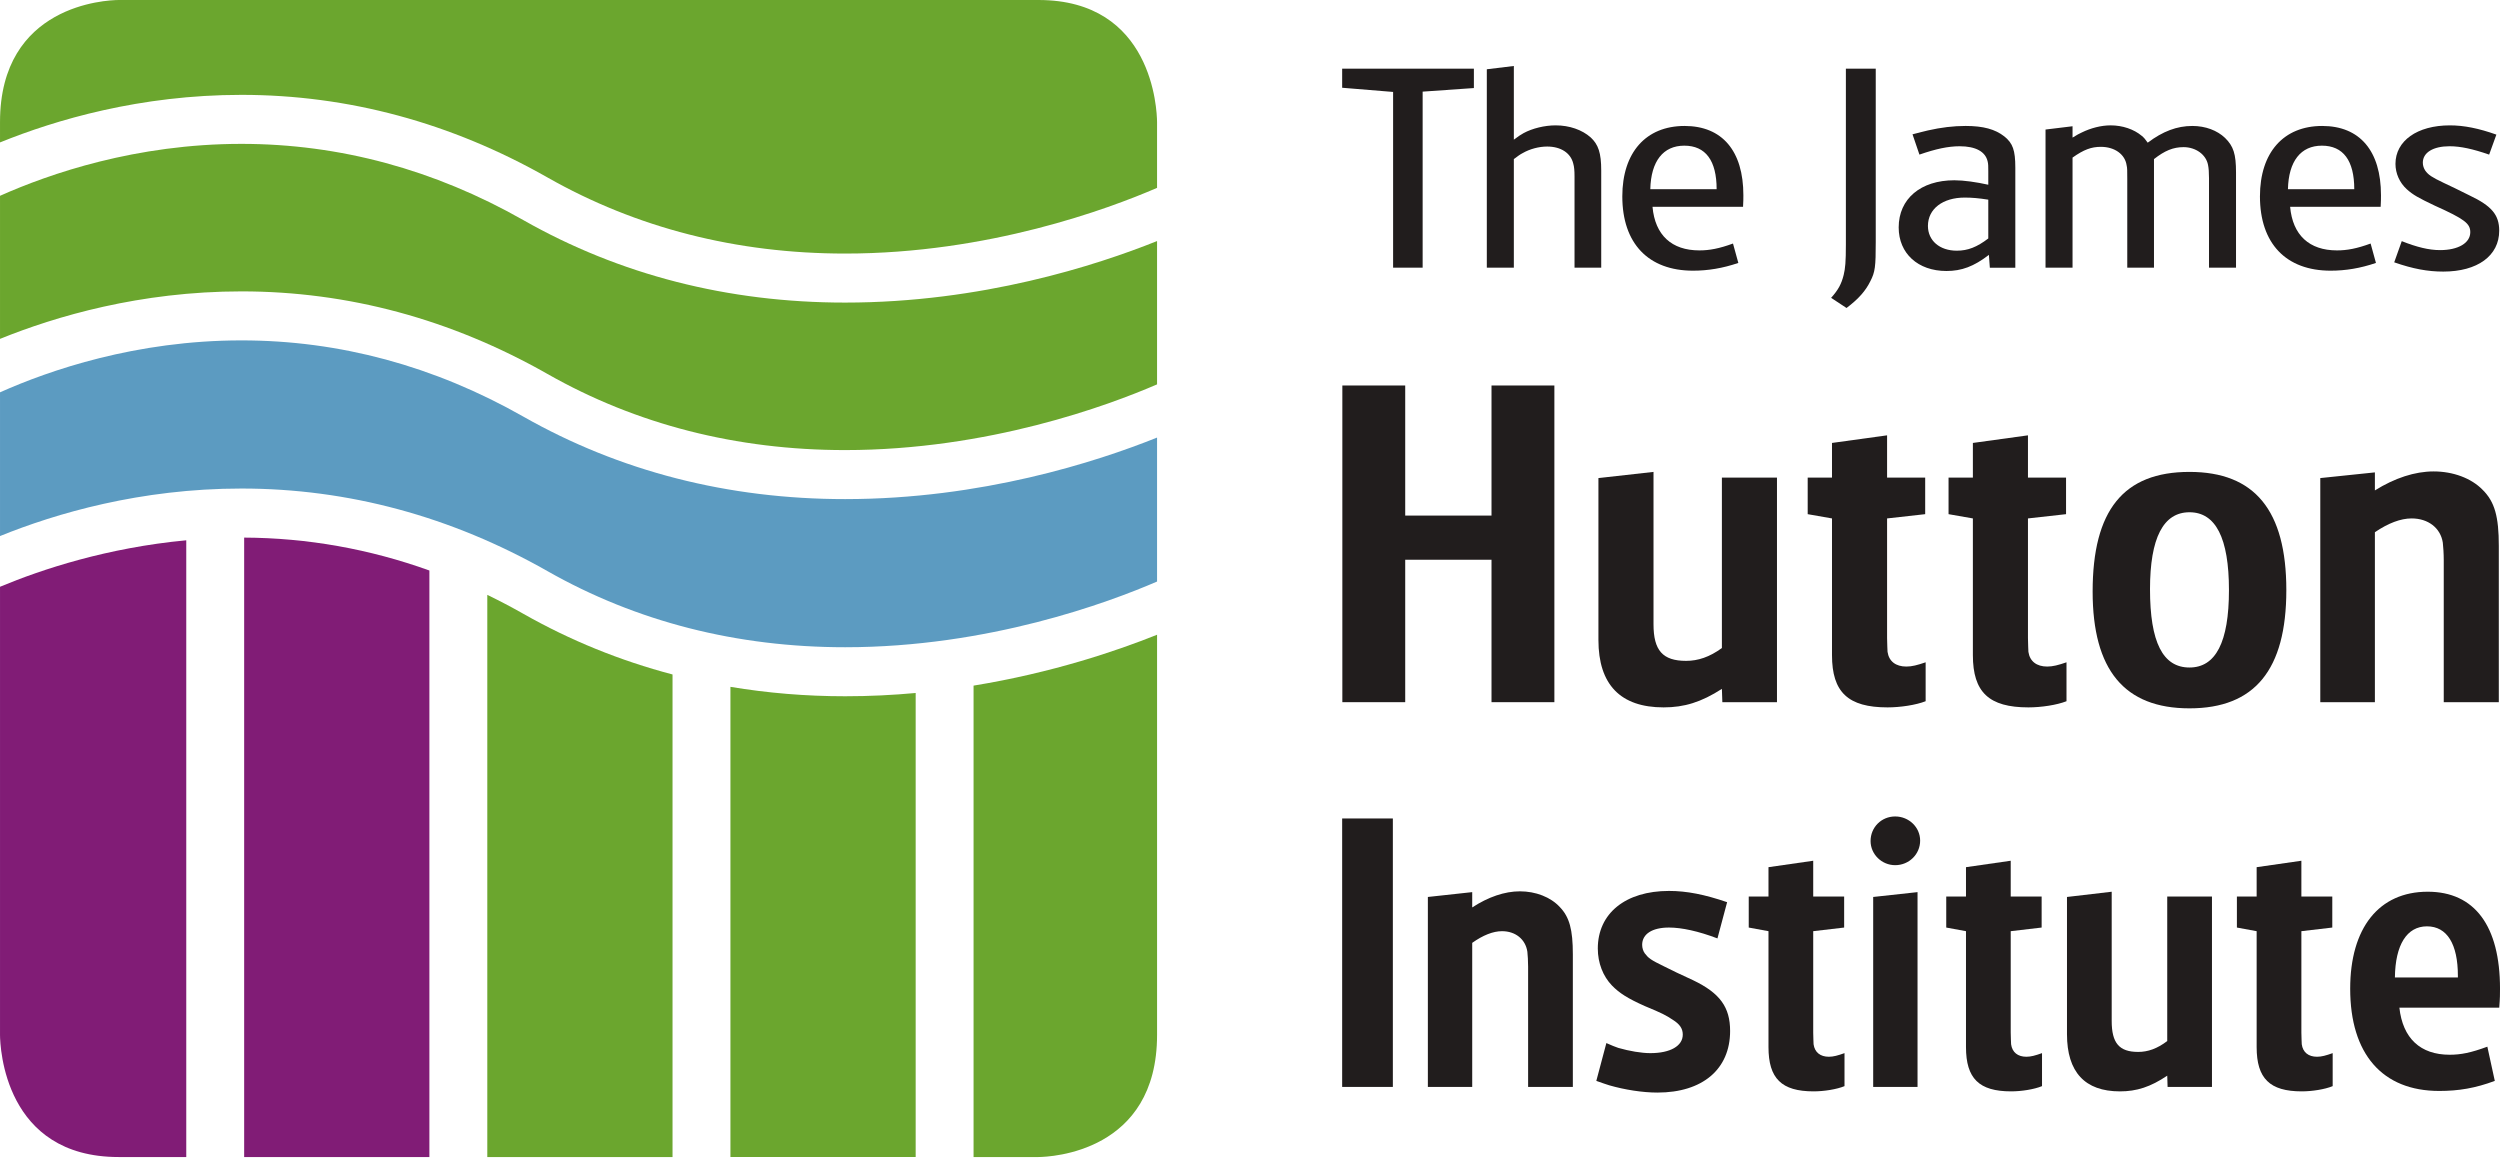
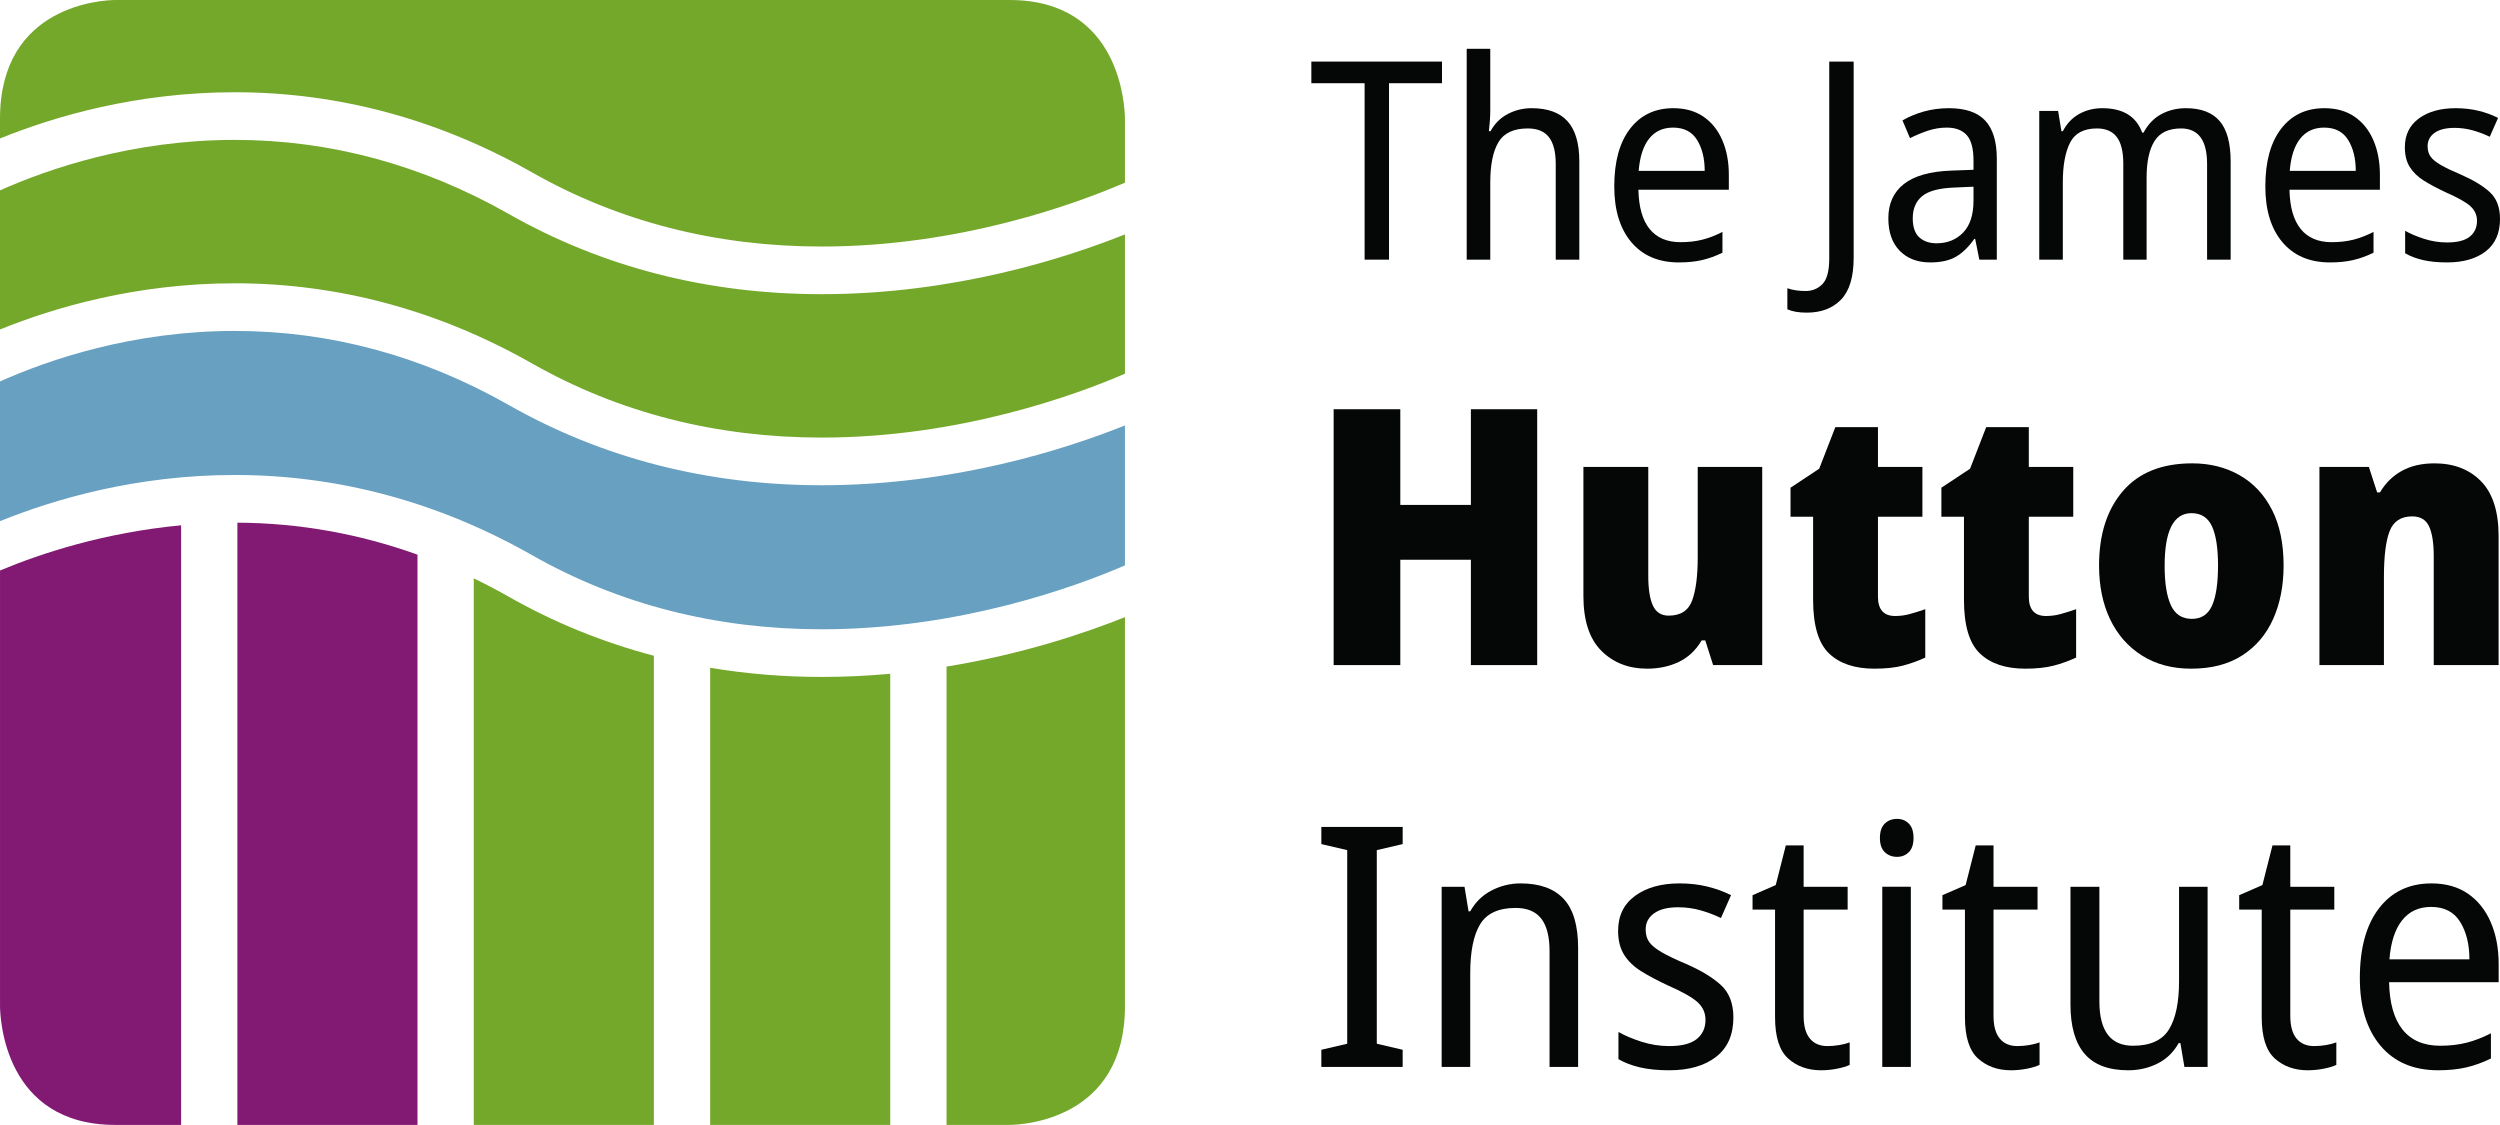
- <svg xmlns="http://www.w3.org/2000/svg" viewBox="0 0 92.91 43" id="svg4316" version="1.1" width="99.104" height="45.867">
-   <defs id="defs4318" />
-   <g id="layer1" transform="translate(1273.296,385.0744)">
-     <g id="g3192" transform="matrix(0.7398319,0,0,-0.7398319,-1297.413,-88.85048)">
-       <g transform="translate(60.09551,391.4815)" id="g3093">
-         <path id="path3095" style="fill:#6ba62e;fill-opacity:1;fill-rule:nonzero;stroke:none" d="m 0,0 c 4.468,-2.538 9.501,-3.825 14.958,-3.825 h 10e-4 c 7.183,0 13.214,2.24 15.666,3.3 v 3.304 c -0.006,0.622 -0.22,6.133 -5.957,6.133 H -21.54 C -22.143,8.907 -27.497,8.683 -27.497,2.779 V 1.758 c 2.799,1.135 7.037,2.389 12.129,2.389 C -10.015,4.147 -4.844,2.751 0,0" />
-       </g>
-       <g transform="translate(81.50281,365.9532)" id="g3097">
-         <path id="path3099" style="fill:#6ba62e;fill-opacity:1;fill-rule:nonzero;stroke:none" d="m 0,0 v -23.681 h 3.255 c 0.62,0.007 5.963,0.236 5.963,6.133 V 2.556 C 7.189,1.742 3.955,0.645 0,0" />
-       </g>
-       <g transform="translate(75.0558,365.4186)" id="g3101">
-         <path id="path3103" style="fill:#6ba62e;fill-opacity:1;fill-rule:nonzero;stroke:none" d="M 0,0 H -0.001 C -1.975,0 -3.898,0.16 -5.766,0.473 V -23.146 H 3.539 V 0.164 C 2.399,0.059 1.217,0 0,0" />
-       </g>
-       <g transform="translate(58.8793,369.5654)" id="g3105">
-         <path id="path3107" style="fill:#6ba62e;fill-opacity:1;fill-rule:nonzero;stroke:none" d="m 0,0 c -0.596,0.338 -1.197,0.653 -1.803,0.947 v -28.24 H 7.502 V -3.052 C 4.871,-2.36 2.364,-1.343 0,0" />
-       </g>
-       <g transform="translate(44.8625,373.3884)" id="g3109">
-         <path id="path3111" style="fill:#811c76;fill-opacity:1;fill-rule:nonzero;stroke:none" d="M 0,0 V -31.116 H 9.305 V -1.653 C 6.295,-0.571 3.182,-0.015 0,0" />
-       </g>
-       <g transform="translate(32.5984,370.9183)" id="g3113">
-         <path id="path3115" style="fill:#811c76;fill-opacity:1;fill-rule:nonzero;stroke:none" d="m 0,0 v -22.513 c 0.006,-0.622 0.22,-6.133 5.958,-6.133 H 9.356 V 2.335 C 5.391,1.961 2.129,0.888 0,0" />
-       </g>
-       <g transform="translate(60.09551,381.6107)" id="g3117">
-         <path id="path3119" style="fill:#6ba62e;fill-opacity:1;fill-rule:nonzero;stroke:none" d="m 0,0 c 4.468,-2.539 9.501,-3.826 14.958,-3.826 h 10e-4 c 7.186,10e-4 13.215,2.241 15.666,3.301 V 6.674 C 27.575,5.45 21.802,3.583 14.959,3.583 h -10e-4 c -5.889,0 -11.33,1.395 -16.174,4.147 -4.469,2.538 -9.23,3.826 -14.152,3.826 -5.3,0 -9.634,-1.496 -12.129,-2.609 V 1.76 c 2.799,1.134 7.04,2.386 12.129,2.386 C -10.015,4.146 -4.844,2.751 0,0" />
-       </g>
-       <g transform="translate(60.09551,371.7061)" id="g3121">
-         <path id="path3123" style="fill:#5c9bc1;fill-opacity:1;fill-rule:nonzero;stroke:none" d="m 0,0 c 4.468,-2.538 9.501,-3.825 14.959,-3.825 7.182,0 13.212,2.239 15.666,3.3 V 6.707 C 27.575,5.484 21.802,3.617 14.959,3.616 h -10e-4 c -5.889,0 -11.33,1.396 -16.174,4.148 -4.469,2.538 -9.23,3.825 -14.152,3.825 -5.3,0 -9.634,-1.496 -12.129,-2.609 V 1.76 c 2.799,1.134 7.041,2.387 12.129,2.387 C -10.015,4.147 -4.844,2.751 0,0" />
-       </g>
-     </g>
-     <g id="g3125" transform="matrix(0.7398319,0,0,-0.7398319,-1223.416,-382.5227)">
-       <path d="M 0,0 H 6.617 V -0.974 L 4.043,-1.154 V -9.998 H 2.559 v 8.829 L 0,-0.959 Z" style="fill:#211d1d;fill-opacity:1;fill-rule:nonzero;stroke:none" id="path3127" />
-     </g>
-     <g id="g3129" transform="matrix(0.7398319,0,0,-0.7398319,-1218.04,-382.5004)">
-       <path d="m 0,0 1.358,0.165 v -3.702 c 0.237,0.179 0.331,0.239 0.489,0.329 0.442,0.24 1.058,0.39 1.611,0.39 0.694,0 1.327,-0.225 1.753,-0.6 0.394,-0.359 0.536,-0.794 0.536,-1.663 V -9.968 H 4.406 v 4.587 c 0,0.285 -0.016,0.479 -0.064,0.644 -0.126,0.525 -0.616,0.855 -1.31,0.855 -0.411,0 -0.869,-0.12 -1.232,-0.33 -0.143,-0.075 -0.221,-0.135 -0.442,-0.3 V -9.968 H 0 Z" style="fill:#211d1d;fill-opacity:1;fill-rule:nonzero;stroke:none" id="path3131" />
-     </g>
-     <g id="g3133" transform="matrix(0.7398319,0,0,-0.7398319,-1209.499,-378.0423)">
-       <path d="M 0,0 C 0,1.439 -0.552,2.188 -1.626,2.188 -2.684,2.188 -3.3,1.409 -3.332,0 Z m -3.221,-0.884 c 0.127,-1.424 0.963,-2.189 2.353,-2.189 0.505,0 0.995,0.09 1.69,0.345 L 1.09,-3.703 c -0.789,-0.269 -1.532,-0.389 -2.274,-0.389 -2.242,0 -3.554,1.364 -3.554,3.732 0,2.204 1.185,3.538 3.128,3.538 1.894,0 2.953,-1.259 2.953,-3.478 0,-0.135 0,-0.33 -0.016,-0.584 z" style="fill:#211d1d;fill-opacity:1;fill-rule:nonzero;stroke:none" id="path3135" />
-     </g>
-     <g id="g3137" transform="matrix(0.7398319,0,0,-0.7398319,-1204.777,-374.8595)">
-       <path d="m 0,0 c 0.078,0.33 0.11,0.63 0.11,1.529 v 8.829 h 1.5 V 1.664 C 1.61,0.405 1.579,0.15 1.341,-0.315 1.105,-0.795 0.758,-1.199 0.142,-1.664 l -0.774,0.51 C -0.268,-0.75 -0.111,-0.45 0,0" style="fill:#211d1d;fill-opacity:1;fill-rule:nonzero;stroke:none" id="path3139" />
-     </g>
-     <g id="g3141" transform="matrix(0.7398319,0,0,-0.7398319,-1200.28,-377.7318)">
-       <path d="m 0,0 c -1.105,0 -1.847,-0.57 -1.847,-1.424 0,-0.735 0.584,-1.244 1.452,-1.244 0.553,0 1.011,0.18 1.58,0.614 v 1.949 C 0.711,-0.03 0.363,0 0,0 m 1.185,1.334 c 0,0.225 0,0.36 -0.032,0.48 -0.111,0.494 -0.6,0.764 -1.405,0.764 -0.585,0 -1.201,-0.135 -2.022,-0.419 l -0.347,1.019 c 0.394,0.105 0.536,0.135 0.774,0.195 0.663,0.15 1.279,0.225 1.894,0.225 0.885,0 1.485,-0.165 1.943,-0.525 0.427,-0.345 0.553,-0.69 0.553,-1.574 v -5.022 h -1.28 l -0.047,0.645 c -0.758,-0.585 -1.374,-0.81 -2.132,-0.81 -1.437,0 -2.4,0.885 -2.4,2.189 0,1.439 1.106,2.368 2.795,2.368 0.474,0 1.105,-0.09 1.706,-0.224 z" style="fill:#211d1d;fill-opacity:1;fill-rule:nonzero;stroke:none" id="path3143" />
-     </g>
-     <g id="g3145" transform="matrix(0.7398319,0,0,-0.7398319,-1197.276,-380.2603)">
-       <path d="m 0,0 1.357,0.165 v -0.57 c 0.238,0.15 0.332,0.195 0.459,0.255 0.458,0.225 0.978,0.36 1.453,0.36 0.6,0 1.169,-0.195 1.563,-0.525 0.111,-0.09 0.174,-0.165 0.301,-0.345 0.757,0.57 1.468,0.84 2.241,0.84 0.664,0 1.248,-0.225 1.643,-0.6 0.426,-0.419 0.552,-0.809 0.552,-1.739 V -6.94 H 8.212 v 4.497 c 0,0.284 -0.016,0.509 -0.048,0.659 -0.095,0.525 -0.616,0.9 -1.232,0.9 -0.521,0 -0.947,-0.18 -1.484,-0.6 V -6.94 H 4.106 v 4.467 c 0,0.389 0,0.554 -0.032,0.674 -0.079,0.555 -0.6,0.93 -1.295,0.93 -0.473,0 -0.852,-0.135 -1.422,-0.54 V -6.94 H 0 Z" style="fill:#211d1d;fill-opacity:1;fill-rule:nonzero;stroke:none" id="path3147" />
-     </g>
-     <g id="g3149" transform="matrix(0.7398319,0,0,-0.7398319,-1185.802,-378.0423)">
-       <path d="M 0,0 C 0,1.439 -0.553,2.188 -1.627,2.188 -2.685,2.188 -3.3,1.409 -3.332,0 Z m -3.222,-0.884 c 0.127,-1.424 0.963,-2.189 2.353,-2.189 0.506,0 0.995,0.09 1.69,0.345 L 1.089,-3.703 C 0.3,-3.972 -0.442,-4.092 -1.185,-4.092 c -2.242,0 -3.553,1.364 -3.553,3.732 0,2.204 1.185,3.538 3.127,3.538 1.895,0 2.953,-1.259 2.953,-3.478 0,-0.135 0,-0.33 -0.016,-0.584 z" style="fill:#211d1d;fill-opacity:1;fill-rule:nonzero;stroke:none" id="path3151" />
-     </g>
-     <g id="g3153" transform="matrix(0.7398319,0,0,-0.7398319,-1184.037,-376.1126)">
-       <path d="m 0,0 c 0.757,-0.3 1.358,-0.45 1.926,-0.45 0.916,0 1.516,0.36 1.516,0.9 0,0.434 -0.284,0.659 -1.785,1.334 -0.82,0.39 -1.089,0.539 -1.405,0.824 -0.362,0.33 -0.568,0.795 -0.568,1.274 0,1.155 1.089,1.934 2.732,1.934 0.71,0 1.453,-0.15 2.337,-0.465 L 4.39,4.347 C 3.569,4.632 2.953,4.767 2.4,4.767 1.579,4.767 1.058,4.452 1.058,3.942 1.058,3.793 1.105,3.658 1.184,3.538 1.342,3.328 1.484,3.223 2.116,2.923 L 2.684,2.653 3.41,2.294 C 4.516,1.769 4.895,1.319 4.895,0.525 c 0,-1.259 -1.089,-2.054 -2.811,-2.054 -0.773,0 -1.516,0.135 -2.463,0.465 z" style="fill:#211d1d;fill-opacity:1;fill-rule:nonzero;stroke:none" id="path3155" />
-     </g>
-     <g id="g3157" transform="matrix(0.7398319,0,0,-0.7398319,-1223.409,-370.7482)">
-       <path d="M 0,0 H 3.158 V -6.535 H 7.493 V 0 h 3.158 V -15.908 H 7.493 v 7.155 H 3.158 v -7.155 H 0 Z" style="fill:#211d1d;fill-opacity:1;fill-rule:nonzero;stroke:none" id="path3159" />
-     </g>
-     <g id="g3161" transform="matrix(0.7398319,0,0,-0.7398319,-1211.845,-367.5367)">
-       <path d="m 0,0 v -7.656 c 0,-1.312 0.461,-1.836 1.636,-1.836 0.6,0 1.177,0.191 1.799,0.644 v 8.562 H 6.202 V -11.567 H 3.458 l -0.023,0.668 c -1.037,-0.668 -1.891,-0.93 -2.928,-0.93 -2.167,0 -3.274,1.144 -3.274,3.386 v 8.133 z" style="fill:#211d1d;fill-opacity:1;fill-rule:nonzero;stroke:none" id="path3163" />
-     </g>
-     <g id="g3165" transform="matrix(0.7398319,0,0,-0.7398319,-1206.115,-367.3251)">
-       <path d="M 0,0 H 1.221 V 1.741 L 3.988,2.123 V 0 H 5.902 V -1.837 L 3.988,-2.051 v -6.01 c 0,-0.334 0.023,-0.573 0.023,-0.692 0.069,-0.477 0.415,-0.739 0.945,-0.739 0.278,0 0.554,0.071 0.969,0.214 v -1.955 c -0.485,-0.191 -1.269,-0.31 -1.914,-0.31 -1.983,0 -2.79,0.763 -2.79,2.623 v 6.869 L 0,-1.837 Z" style="fill:#211d1d;fill-opacity:1;fill-rule:nonzero;stroke:none" id="path3167" />
-     </g>
-     <g id="g3169" transform="matrix(0.7398319,0,0,-0.7398319,-1200.88,-367.3251)">
-       <path d="M 0,0 H 1.222 V 1.741 L 3.989,2.123 V 0 H 5.902 V -1.837 L 3.989,-2.051 v -6.01 c 0,-0.334 0.022,-0.573 0.022,-0.692 0.07,-0.477 0.415,-0.739 0.946,-0.739 0.277,0 0.553,0.071 0.968,0.214 v -1.955 c -0.484,-0.191 -1.268,-0.31 -1.914,-0.31 -1.982,0 -2.789,0.763 -2.789,2.623 v 6.869 L 0,-1.837 Z" style="fill:#211d1d;fill-opacity:1;fill-rule:nonzero;stroke:none" id="path3171" />
-     </g>
-     <g id="g3173" transform="matrix(0.7398319,0,0,-0.7398319,-1191.926,-360.2671)">
-       <path d="M 0,0 C 1.314,0 1.983,1.264 1.983,3.888 1.983,6.511 1.314,7.799 0,7.799 -1.314,7.799 -1.983,6.511 -1.983,3.935 -1.983,1.264 -1.337,0 0,0 m 0,9.826 c 3.274,0 4.865,-1.932 4.865,-5.938 0,-4.007 -1.591,-5.939 -4.865,-5.939 -3.274,0 -4.865,1.932 -4.865,5.867 0,4.078 1.545,6.01 4.865,6.01" style="fill:#211d1d;fill-opacity:1;fill-rule:nonzero;stroke:none" id="path3175" />
-     </g>
-     <g id="g3177" transform="matrix(0.7398319,0,0,-0.7398319,-1187.065,-367.3074)">
-       <path d="M 0,0 2.743,0.286 V -0.62 C 3.735,0 4.749,0.334 5.694,0.334 c 0.968,0 1.891,-0.334 2.467,-0.93 0.6,-0.597 0.807,-1.336 0.807,-2.815 v -7.846 H 6.202 v 7.131 c 0,0.334 -0.024,0.668 -0.047,0.883 -0.115,0.739 -0.737,1.216 -1.568,1.216 -0.552,0 -1.175,-0.239 -1.844,-0.692 v -8.538 H 0 Z" style="fill:#211d1d;fill-opacity:1;fill-rule:nonzero;stroke:none" id="path3179" />
-     </g>
-     <path d="m -1223.416,-354.657 h 1.884 v 9.977 h -1.884 z" style="fill:#211d1d;fill-opacity:1;fill-rule:nonzero;stroke:none;stroke-width:0.74" id="path3181" />
-     <g id="g3183" transform="matrix(0.7398319,0,0,-0.7398319,-1220.231,-351.7398)">
-       <path d="M 0,0 2.228,0.243 V -0.526 C 3.033,0 3.857,0.283 4.624,0.283 5.41,0.283 6.159,0 6.628,-0.506 7.114,-1.011 7.283,-1.638 7.283,-2.891 V -9.543 H 5.036 v 6.045 c 0,0.283 -0.019,0.566 -0.038,0.748 -0.093,0.627 -0.599,1.031 -1.272,1.031 -0.45,0 -0.955,-0.201 -1.498,-0.586 V -9.543 H 0 Z" style="fill:#211d1d;fill-opacity:1;fill-rule:nonzero;stroke:none" id="path3185" />
-     </g>
-     <g id="g3187" transform="matrix(0.7398319,0,0,-0.7398319,-1213.597,-346.3101)">
-       <path d="m 0,0 c 0.281,-0.121 0.412,-0.182 0.6,-0.243 0.561,-0.161 1.16,-0.263 1.61,-0.263 1.01,0 1.628,0.364 1.628,0.931 0,0.303 -0.15,0.525 -0.506,0.747 C 2.996,1.395 2.808,1.496 1.928,1.86 1.068,2.244 0.656,2.507 0.281,2.891 -0.168,3.356 -0.43,4.023 -0.43,4.751 c 0,1.759 1.385,2.891 3.576,2.891 0.898,0 1.797,-0.181 2.92,-0.565 L 5.58,5.257 C 4.625,5.621 3.782,5.803 3.146,5.803 2.303,5.803 1.798,5.479 1.798,4.933 1.798,4.772 1.854,4.609 1.928,4.509 2.116,4.266 2.21,4.185 2.921,3.841 L 3.538,3.538 4.362,3.154 C 5.71,2.507 6.216,1.799 6.216,0.607 c 0,-1.921 -1.385,-3.094 -3.651,-3.094 -0.749,0 -1.647,0.142 -2.415,0.364 -0.187,0.061 -0.318,0.101 -0.655,0.223 z" style="fill:#211d1d;fill-opacity:1;fill-rule:nonzero;stroke:none" id="path3189" />
-     </g>
-     <g id="g3191" transform="matrix(0.7398319,0,0,-0.7398319,-1208.306,-351.7549)">
-       <path d="M 0,0 H 0.992 V 1.476 L 3.239,1.799 V 0 H 4.793 V -1.557 L 3.239,-1.739 v -5.095 c 0,-0.283 0.018,-0.485 0.018,-0.586 0.057,-0.405 0.338,-0.627 0.768,-0.627 0.225,0 0.449,0.061 0.786,0.182 V -9.523 C 4.418,-9.685 3.782,-9.786 3.257,-9.786 c -1.61,0 -2.265,0.647 -2.265,2.224 v 5.823 L 0,-1.557 Z" style="fill:#211d1d;fill-opacity:1;fill-rule:nonzero;stroke:none" id="path3193" />
-     </g>
-     <g id="g3195" transform="matrix(0.7398319,0,0,-0.7398319,-1203.681,-351.7398)">
-       <path d="M 0,0 2.228,0.243 V -9.543 H 0 Z m 1.105,4.044 c 0.692,0 1.254,-0.546 1.254,-1.213 0,-0.688 -0.562,-1.234 -1.254,-1.234 -0.675,0 -1.236,0.546 -1.236,1.214 0,0.687 0.543,1.233 1.236,1.233" style="fill:#211d1d;fill-opacity:1;fill-rule:nonzero;stroke:none" id="path3197" />
-     </g>
-     <g id="g3199" transform="matrix(0.7398319,0,0,-0.7398319,-1200.966,-351.7549)">
-       <path d="M 0,0 H 0.992 V 1.476 L 3.239,1.799 V 0 H 4.792 V -1.557 L 3.239,-1.739 v -5.095 c 0,-0.283 0.019,-0.485 0.019,-0.586 0.056,-0.405 0.336,-0.627 0.767,-0.627 0.225,0 0.449,0.061 0.786,0.182 V -9.523 C 4.418,-9.685 3.782,-9.786 3.258,-9.786 c -1.61,0 -2.266,0.647 -2.266,2.224 v 5.823 L 0,-1.557 Z" style="fill:#211d1d;fill-opacity:1;fill-rule:nonzero;stroke:none" id="path3201" />
-     </g>
-     <g id="g3203" transform="matrix(0.7398319,0,0,-0.7398319,-1194.817,-351.9343)">
-       <path d="m 0,0 v -6.49 c 0,-1.112 0.375,-1.557 1.33,-1.557 0.486,0 0.954,0.162 1.46,0.546 v 7.259 H 5.037 V -9.806 H 2.808 L 2.79,-9.24 c -0.842,-0.566 -1.536,-0.789 -2.378,-0.789 -1.76,0 -2.658,0.971 -2.658,2.872 v 6.894 z" style="fill:#211d1d;fill-opacity:1;fill-rule:nonzero;stroke:none" id="path3205" />
-     </g>
-     <g id="g3207" transform="matrix(0.7398319,0,0,-0.7398319,-1190.164,-351.7549)">
-       <path d="M 0,0 H 0.992 V 1.476 L 3.239,1.799 V 0 H 4.792 V -1.557 L 3.239,-1.739 v -5.095 c 0,-0.283 0.019,-0.485 0.019,-0.586 0.056,-0.405 0.336,-0.627 0.767,-0.627 0.225,0 0.449,0.061 0.786,0.182 V -9.523 C 4.418,-9.685 3.782,-9.786 3.258,-9.786 c -1.61,0 -2.266,0.647 -2.266,2.224 v 5.823 L 0,-1.557 Z" style="fill:#211d1d;fill-opacity:1;fill-rule:nonzero;stroke:none" id="path3209" />
-     </g>
-     <g id="g3211" transform="matrix(0.7398319,0,0,-0.7398319,-1181.951,-348.7482)">
-       <path d="m 0,0 v 0.081 c 0,1.597 -0.542,2.487 -1.554,2.487 -1.011,0 -1.591,-0.93 -1.61,-2.568 z m -2.939,-1.516 c 0.168,-1.537 1.049,-2.366 2.527,-2.366 0.562,0 1.068,0.101 1.892,0.405 L 1.854,-5.196 C 0.88,-5.56 0.038,-5.701 -0.936,-5.701 c -2.864,0 -4.474,1.859 -4.474,5.135 0,3.053 1.441,4.873 3.894,4.873 2.359,0 3.632,-1.719 3.632,-4.873 0,-0.243 0,-0.485 -0.038,-0.95 z" style="fill:#211d1d;fill-opacity:1;fill-rule:nonzero;stroke:none" id="path3213" />
+ <svg xmlns="http://www.w3.org/2000/svg" version="1.1" id="svg2" width="762.453" height="343.08" viewBox="0 0 762.453 343.08">
+   <defs id="defs6" />
+   <g id="g8" transform="matrix(1.333333,0,0,-1.333333,0,343.08)">
+     <g id="g10" transform="scale(0.1)">
+       <path d="m 1217.35,2178.55 c 197.82,-112.37 420.61,-169.36 662.21,-169.36 h 0.05 c 318.03,0 584.96,99.19 693.57,146.13 v 146.29 c -0.33,27.49 -9.81,271.47 -263.77,271.47 H 263.766 C 237.07,2572.9 0,2562.97 0,2301.61 v -45.21 c 123.934,50.2 311.547,105.69 536.996,105.69 236.981,0 465.924,-61.72 680.354,-183.54" style="fill:#74a82b;fill-opacity:1;fill-rule:nonzero;stroke:none" id="path12" />
+       <path d="M 2165.07,1048.37 V 0 h 144.08 c 27.42,0.27 264.02,10.43 264.02,271.48 v 890.03 c -89.9,-36.05 -233.06,-84.6 -408.1,-113.14" style="fill:#74a82b;fill-opacity:1;fill-rule:nonzero;stroke:none" id="path14" />
+       <path d="m 1879.66,1024.71 h -0.07 c -87.4,0 -172.53,7.07 -255.19,20.94 V 0.012 h 411.9 V 1031.96 c -50.45,-4.66 -102.76,-7.25 -156.64,-7.25" style="fill:#74a82b;fill-opacity:1;fill-rule:nonzero;stroke:none" id="path16" />
+       <path d="m 1163.51,1208.29 c -26.39,14.98 -53.04,28.91 -79.82,41.95 V 0.02 h 411.93 V 1073.17 c -116.47,30.6 -227.47,75.66 -332.11,135.12" style="fill:#74a82b;fill-opacity:1;fill-rule:nonzero;stroke:none" id="path18" />
+       <path d="M 542.961,1377.55 V 0 h 411.984 v 1304.41 c -133.3,47.85 -271.14,72.5 -411.984,73.14" style="fill:#821a74;fill-opacity:1;fill-rule:nonzero;stroke:none" id="path20" />
+       <path d="M 0.035,1268.2 V 271.5 C 0.305,244.02 9.77,0.02 263.785,0.02 h 150.43 V 1371.55 C 238.707,1355.02 94.301,1307.56 0.035,1268.2" style="fill:#821a74;fill-opacity:1;fill-rule:nonzero;stroke:none" id="path22" />
+       <path d="m 1217.35,1741.55 c 197.82,-112.36 420.61,-169.35 662.21,-169.35 h 0.05 c 318.1,0 585.03,99.19 693.57,146.13 v 318.69 c -135.07,-54.13 -390.65,-136.81 -693.57,-136.81 h -0.05 c -260.74,0 -501.59,61.72 -716.01,183.55 -197.835,112.38 -408.679,169.37 -626.554,169.37 -234.641,0 -426.484,-66.2 -536.996,-115.48 v -318.17 c 123.934,50.18 311.691,105.63 536.996,105.63 236.981,0 465.924,-61.73 680.354,-183.56" style="fill:#74a82b;fill-opacity:1;fill-rule:nonzero;stroke:none" id="path24" />
+       <path d="m 1217.35,1303.07 c 197.82,-112.37 420.61,-169.36 662.26,-169.36 317.89,0 584.84,99.14 693.57,146.15 v 320.17 c -135.07,-54.21 -390.65,-136.82 -693.57,-136.87 h -0.05 c -260.74,0 -501.59,61.78 -716.01,183.6 -197.835,112.38 -408.679,169.38 -626.554,169.38 -234.641,0 -426.484,-66.2 -536.996,-115.55 v -319.57 c 123.984,50.17 311.746,105.62 536.996,105.62 236.981,0 465.924,-61.74 680.354,-183.57" style="fill:#67a0c0;fill-opacity:1;fill-rule:nonzero;stroke:none" id="path26" />
+       <path d="m 3208.41,132.68 h -186.03 v 39.199 l 59.18,13.851 v 442.809 l -59.18,13.852 v 39.199 h 186.03 v -39.199 l -59.19,-13.852 V 185.73 l 59.19,-13.851 V 132.68" style="fill:#050606;fill-opacity:1;fill-rule:nonzero;stroke:none" id="path28" />
+       <path d="m 3478.24,552.441 c 43.57,0 76.37,-11.82 98.4,-35.39 22.04,-23.582 33.07,-60.981 33.07,-112.219 V 132.68 h -65.34 v 265.23 c 0,32.789 -6.3,57.399 -18.85,73.809 -12.56,16.39 -32.15,24.59 -58.81,24.59 -38.95,0 -65.99,-12.45 -81.08,-37.27 -15.13,-24.879 -22.69,-62.41 -22.69,-112.66 V 132.68 h -65.35 v 412.058 h 52.28 l 9.22,-56.129 h 3.85 c 11.77,21.012 28.05,36.922 48.83,47.672 20.74,10.758 42.9,16.16 66.47,16.16" style="fill:#050606;fill-opacity:1;fill-rule:nonzero;stroke:none" id="path30" />
+       <path d="m 3964.88,245.691 c 0,-39.472 -13.2,-69.461 -39.6,-89.949 -26.4,-20.492 -62.13,-30.754 -107.23,-30.754 -25.64,0 -47.8,2.203 -66.49,6.532 -18.71,4.359 -35.26,10.652 -49.6,18.839 v 62.282 c 14.34,-8.211 31.89,-15.649 52.66,-22.289 20.76,-6.692 41.89,-10 63.43,-10 28.69,0 49.7,5.378 63.03,16.128 13.32,10.758 19.99,25.391 19.99,43.829 0,15.882 -6.04,29.32 -18.08,40.371 -12.03,11.011 -34.97,23.961 -68.79,38.82 -23.07,10.762 -43.07,21.391 -59.98,31.891 -16.91,10.507 -29.97,23.05 -39.18,37.668 -9.23,14.613 -13.85,32.933 -13.85,54.98 0,34.313 12.95,60.992 38.84,79.953 25.87,18.938 59.81,28.457 101.84,28.457 22.03,0 42.79,-2.32 62.28,-6.949 19.46,-4.621 37.9,-11.281 55.35,-19.98 l -23.06,-52.278 c -14.86,7.18 -30.49,13.078 -46.88,17.68 -16.45,4.629 -33.36,6.93 -50.77,6.93 -24.11,0 -42.53,-4.622 -55.34,-13.832 -12.81,-9.231 -19.23,-21.559 -19.23,-36.899 0,-11.801 2.81,-21.539 8.46,-29.223 5.65,-7.679 15.13,-15.378 28.44,-23.058 13.33,-7.699 31.52,-16.41 54.6,-26.141 34.32,-14.879 61.11,-31.027 80.32,-48.449 19.23,-17.41 28.84,-42.27 28.84,-74.559" style="fill:#050606;fill-opacity:1;fill-rule:nonzero;stroke:none" id="path32" />
+       <path d="m 4180.13,180.34 c 8.7,0 17.68,0.781 26.89,2.301 9.25,1.55 17.18,3.597 23.84,6.168 v -51.52 c -7.68,-3.598 -17.56,-6.527 -29.6,-8.848 -12.05,-2.281 -23.94,-3.453 -35.74,-3.453 -30.24,0 -55.36,8.973 -75.36,26.91 -19.97,17.954 -29.97,49.454 -29.97,94.551 v 246.02 h -51.49 v 33.043 l 53.04,23.078 23.06,90.711 h 40.75 v -94.563 h 100.68 V 492.469 H 4125.55 V 249.531 c 0,-23.062 4.73,-40.351 14.23,-51.902 9.44,-11.508 22.91,-17.289 40.35,-17.289" style="fill:#050606;fill-opacity:1;fill-rule:nonzero;stroke:none" id="path34" />
+       <path d="m 4339.26,700.039 c 10.78,0 19.73,-3.578 26.89,-10.758 7.2,-7.199 10.78,-18.211 10.78,-33.07 0,-14.352 -3.58,-25.109 -10.78,-32.289 -7.16,-7.184 -16.11,-10.762 -26.89,-10.762 -11.28,0 -20.63,3.578 -28.08,10.762 -7.43,7.18 -11.14,17.937 -11.14,32.289 0,14.859 3.71,25.871 11.14,33.07 7.45,7.18 16.8,10.758 28.08,10.758 m 31.52,-567.348 h -65.34 V 544.75 h 65.34 V 132.691" style="fill:#050606;fill-opacity:1;fill-rule:nonzero;stroke:none" id="path36" />
+       <path d="m 4614.48,180.34 c 8.69,0 17.67,0.781 26.9,2.301 9.23,1.55 17.16,3.597 23.83,6.168 v -51.52 c -7.66,-3.598 -17.55,-6.527 -29.59,-8.848 -12.05,-2.281 -23.98,-3.453 -35.75,-3.453 -30.25,0 -55.37,8.973 -75.35,26.91 -19.97,17.954 -29.98,49.454 -29.98,94.551 v 246.02 h -51.5 v 33.043 l 53.05,23.078 23.05,90.711 h 40.76 v -94.563 h 100.69 V 492.469 H 4559.9 V 249.531 c 0,-23.062 4.73,-40.351 14.21,-51.902 9.48,-11.508 22.92,-17.289 40.37,-17.289" style="fill:#050606;fill-opacity:1;fill-rule:nonzero;stroke:none" id="path38" />
+       <path d="M 5049.58,544.738 V 132.68 h -53.04 l -9.23,54.59 h -3.83 c -11.8,-21.032 -27.95,-36.668 -48.44,-46.899 -20.51,-10.262 -42.8,-15.391 -66.89,-15.391 -45.08,0 -78.4,12.559 -99.93,37.692 -21.52,25.098 -32.31,62.769 -32.31,113 v 269.066 h 66.14 V 282.59 c 0,-67.641 25.62,-101.481 76.87,-101.481 39.46,0 66.87,12.43 82.25,37.282 15.37,24.859 23.09,61.609 23.09,110.328 v 216.019 h 65.32" style="fill:#050606;fill-opacity:1;fill-rule:nonzero;stroke:none" id="path40" />
+       <path d="m 5293.28,180.34 c 8.71,0 17.69,0.781 26.92,2.301 9.21,1.55 17.16,3.597 23.83,6.168 v -51.52 c -7.68,-3.598 -17.56,-6.527 -29.61,-8.848 -12.03,-2.281 -23.94,-3.453 -35.75,-3.453 -30.24,0 -55.35,8.973 -75.34,26.91 -19.97,17.954 -29.99,49.454 -29.99,94.551 v 246.02 h -51.5 v 33.043 l 53.05,23.078 23.06,90.711 h 40.77 v -94.563 h 100.67 V 492.469 H 5238.72 V 249.531 c 0,-23.062 4.71,-40.351 14.19,-51.902 9.48,-11.508 22.94,-17.289 40.37,-17.289" style="fill:#050606;fill-opacity:1;fill-rule:nonzero;stroke:none" id="path42" />
+       <path d="m 5561.59,552.441 c 32.77,0 60.57,-7.832 83.41,-23.461 22.78,-15.648 40.21,-37.421 52.28,-65.359 12.02,-27.93 18.05,-59.832 18.05,-95.68 V 326.41 h -250.62 c 1.01,-48.168 11.41,-84.461 31.14,-108.801 19.72,-24.32 48.29,-36.5 85.7,-36.5 22.06,0 42.17,2.301 60.36,6.93 18.19,4.602 36.77,11.781 55.73,21.512 V 151.91 c -18.96,-9.238 -37.79,-16.031 -56.5,-20.379 -18.71,-4.351 -40.12,-6.531 -64.19,-6.531 -56.38,0 -100.33,18.711 -131.85,56.109 -31.52,37.403 -47.29,88.911 -47.29,154.52 0,68.68 14.62,121.98 43.84,159.91 29.21,37.922 69.19,56.902 119.94,56.902 m -0.78,-53.812 c -28.19,0 -50.35,-10.289 -66.49,-30.777 -16.17,-20.512 -25.76,-50.211 -28.85,-89.161 h 182.97 c 0,34.329 -7.03,62.899 -21.16,85.707 -14.06,22.813 -36.23,34.231 -66.47,34.231" style="fill:#050606;fill-opacity:1;fill-rule:nonzero;stroke:none" id="path44" />
+       <path d="m 3177.18,1979.18 h -55.84 v 403.56 h -121.81 v 49.49 h 298.84 v -49.49 h -121.19 v -403.56" style="fill:#050606;fill-opacity:1;fill-rule:nonzero;stroke:none" id="path46" />
+       <path d="m 3408.78,2461.42 v -139.6 c 0,-8.46 -0.31,-16.93 -0.96,-25.37 -0.63,-8.49 -1.38,-16.3 -2.21,-23.47 h 3.8 c 9.31,17.32 22.43,30.43 39.36,39.34 16.89,8.89 35.1,13.31 54.56,13.31 36.79,0 64.19,-9.95 82.16,-29.83 17.97,-19.87 26.97,-50.55 26.97,-92 v -224.62 h -53.94 v 218.92 c 0,27.47 -5.18,47.89 -15.54,61.22 -10.38,13.33 -26.55,19.99 -48.55,19.99 -32.13,0 -54.48,-10.47 -66.93,-31.41 -12.48,-20.94 -18.72,-51.72 -18.72,-92.33 v -176.39 h -53.92 v 482.24 h 53.92" style="fill:#050606;fill-opacity:1;fill-rule:nonzero;stroke:none" id="path48" />
+       <path d="m 3827.57,2325.63 c 27.05,0 50.01,-6.46 68.83,-19.36 18.83,-12.91 33.21,-30.87 43.17,-53.93 9.91,-23.06 14.9,-49.38 14.9,-78.99 v -34.28 h -206.85 c 0.85,-39.75 9.39,-69.69 25.67,-89.78 16.3,-20.11 39.89,-30.13 70.77,-30.13 18.19,0 34.8,1.9 49.82,5.7 15,3.79 30.35,9.73 46,17.77 v -47.58 c -15.65,-7.63 -31.2,-13.24 -46.65,-16.84 -15.43,-3.58 -33.1,-5.38 -52.98,-5.38 -46.54,0 -82.79,15.46 -108.82,46.33 -26.01,30.87 -39.02,73.38 -39.02,127.52 0,56.69 12.05,100.7 36.18,132 24.1,31.3 57.1,46.95 98.98,46.95 m -0.65,-44.42 c -23.26,0 -41.56,-8.47 -54.89,-25.38 -13.33,-16.91 -21.24,-41.47 -23.78,-73.62 h 151.01 c 0,28.36 -5.81,51.94 -17.44,70.76 -11.65,18.83 -29.93,28.24 -54.9,28.24" style="fill:#050606;fill-opacity:1;fill-rule:nonzero;stroke:none" id="path50" />
+       <path d="m 4132.76,1857.98 c -18.19,0 -33.01,2.54 -44.42,7.63 v 48.21 c 5.92,-2.12 12.38,-3.7 19.34,-4.77 6.98,-1.04 14.5,-1.58 22.53,-1.58 15.23,0 28.04,5.29 38.41,15.87 10.34,10.58 15.54,30.26 15.54,59.01 v 449.88 H 4240 v -448.6 c 0,-43.99 -9.63,-75.94 -28.87,-95.84 -19.25,-19.86 -45.36,-29.81 -78.37,-29.81" style="fill:#050606;fill-opacity:1;fill-rule:nonzero;stroke:none" id="path52" />
+       <path d="m 4457.63,2325.63 c 38.09,0 65.88,-9.52 83.44,-28.55 17.56,-19.03 26.36,-48.01 26.36,-86.93 v -230.97 h -40 l -9.51,47.6 h -1.93 c -12.68,-18.2 -26.53,-31.73 -41.52,-40.64 -15.04,-8.87 -34.83,-13.31 -59.35,-13.31 -29.19,0 -52.46,8.89 -69.78,26.65 -17.38,17.75 -26.03,42.52 -26.03,74.24 0,33.84 11.96,60.07 35.85,78.69 23.91,18.61 59.96,28.76 108.18,30.45 l 50.78,1.89 v 20.96 c 0,27.49 -5.2,46.95 -15.56,58.38 -10.38,11.4 -25.49,17.12 -45.37,17.12 -14.81,0 -29.18,-2.33 -43.16,-6.98 -13.94,-4.66 -27.7,-10.36 -41.21,-17.14 l -17.17,40.6 c 14.4,8.47 30.68,15.24 48.87,20.33 18.18,5.07 37.23,7.61 57.11,7.61 m 56.49,-179.58 -43.16,-1.9 c -35.11,-1.26 -59.87,-7.83 -74.24,-19.67 -14.39,-11.83 -21.57,-28.78 -21.57,-50.76 0,-19.88 4.96,-34.36 14.9,-43.47 9.93,-9.1 23.17,-13.63 39.64,-13.63 24.56,0 44.78,8.13 60.61,24.43 15.87,16.28 23.82,40.69 23.82,73.29 v 31.71" style="fill:#050606;fill-opacity:1;fill-rule:nonzero;stroke:none" id="path54" />
+       <path d="m 5000.16,2325.63 c 34.25,0 59.85,-9.73 76.76,-29.18 16.91,-19.47 25.4,-50.55 25.4,-93.27 v -224 h -53.93 v 218.92 c 0,54.13 -19.9,81.21 -59.66,81.21 -28.35,0 -48.53,-9.63 -60.59,-28.86 -12.05,-19.27 -18.09,-47.08 -18.09,-83.45 v -187.82 h -53.31 v 219.55 c 0,27.49 -4.96,47.8 -14.89,60.91 -9.95,13.1 -25.06,19.67 -45.39,19.67 -30.03,0 -50.55,-10.91 -61.54,-32.67 -11,-21.79 -16.5,-51.94 -16.5,-90.44 v -177.02 h -53.92 v 340.1 h 43.13 l 7.62,-46.31 h 3.17 c 9.3,17.76 21.91,30.98 37.74,39.66 15.87,8.67 33.34,13 52.37,13 47.37,0 77.84,-18.62 91.39,-55.84 h 3.16 c 10.15,19.03 23.68,33.1 40.59,42.2 16.95,9.09 35.75,13.64 56.49,13.64" style="fill:#050606;fill-opacity:1;fill-rule:nonzero;stroke:none" id="path56" />
+       <path d="m 5316.79,2325.63 c 27.06,0 50.01,-6.46 68.83,-19.36 18.83,-12.91 33.21,-30.87 43.18,-53.93 9.91,-23.06 14.89,-49.38 14.89,-78.99 v -34.28 h -206.83 c 0.83,-39.75 9.37,-69.69 25.67,-89.78 16.28,-20.11 39.87,-30.13 70.76,-30.13 18.18,0 34.79,1.9 49.81,5.7 15,3.79 30.35,9.73 46,17.77 v -47.58 c -15.65,-7.63 -31.19,-13.24 -46.65,-16.84 -15.43,-3.58 -33.08,-5.38 -52.96,-5.38 -46.54,0 -82.79,15.46 -108.84,46.33 -26.01,30.87 -39.02,73.38 -39.02,127.52 0,56.69 12.06,100.7 36.18,132 24.11,31.3 57.1,46.95 98.98,46.95 m -0.63,-44.42 c -23.28,0 -41.57,-8.47 -54.89,-25.38 -13.34,-16.91 -21.26,-41.47 -23.8,-73.62 h 151.01 c 0,28.36 -5.81,51.94 -17.43,70.76 -11.64,18.83 -29.94,28.24 -54.89,28.24" style="fill:#050606;fill-opacity:1;fill-rule:nonzero;stroke:none" id="path58" />
+       <path d="m 5718.43,2072.45 c 0,-32.58 -10.88,-57.33 -32.67,-74.23 -21.8,-16.92 -51.29,-25.38 -88.51,-25.38 -21.17,0 -39.47,1.8 -54.9,5.38 -15.44,3.6 -29.07,8.78 -40.93,15.54 v 51.42 c 11.86,-6.79 26.34,-12.92 43.48,-18.41 17.13,-5.5 34.58,-8.25 52.35,-8.25 23.68,0 41.04,4.44 52.03,13.31 10.99,8.88 16.5,20.96 16.5,36.18 0,13.11 -4.99,24.21 -14.92,33.31 -9.95,9.09 -28.85,19.77 -56.79,32.03 -19.05,8.9 -35.53,17.68 -49.49,26.35 -13.94,8.67 -24.75,19.03 -32.36,31.09 -7.61,12.05 -11.45,27.16 -11.45,45.37 0,28.35 10.71,50.33 32.08,66 21.35,15.62 49.38,23.46 84.07,23.46 18.18,0 35.31,-1.91 51.39,-5.7 16.07,-3.79 31.31,-9.32 45.68,-16.5 l -19.03,-43.15 c -12.25,5.93 -25.15,10.79 -38.7,14.6 -13.55,3.82 -27.51,5.72 -41.88,5.72 -19.9,0 -35.12,-3.83 -45.69,-11.42 -10.58,-7.63 -15.87,-17.78 -15.87,-30.47 0,-9.72 2.34,-17.76 7,-24.11 4.62,-6.35 12.46,-12.7 23.46,-19.04 11.02,-6.34 26.03,-13.54 45.06,-21.57 28.33,-12.28 50.44,-25.59 66.33,-39.97 15.85,-14.39 23.76,-34.9 23.76,-61.56" style="fill:#050606;fill-opacity:1;fill-rule:nonzero;stroke:none" id="path60" />
+       <path d="m 3516.1,1051.8 h -151.64 v 240.97 H 3203 V 1051.8 h -152.48 v 585.23 H 3203 v -218.85 h 161.46 v 218.85 H 3516.1 V 1051.8" style="fill:#050606;fill-opacity:1;fill-rule:nonzero;stroke:none" id="path62" />
+       <path d="M 4030.83,1505.06 V 1051.8 h -112.29 l -18.03,56.55 h -8.2 c -13.12,-22.42 -30.48,-38.81 -52.05,-49.19 -21.58,-10.36 -45.76,-15.56 -72.53,-15.56 -42.62,0 -77.59,13.64 -104.92,40.98 -27.34,27.31 -40.98,69.12 -40.98,125.41 v 295.07 h 148.36 v -249.18 c 0,-30.04 3.57,-52.73 10.65,-68.02 7.09,-15.29 19.13,-22.95 36.06,-22.95 27.32,0 45.22,11.6 53.71,34.84 8.44,23.21 12.7,55.86 12.7,97.94 v 207.37 h 147.52" style="fill:#050606;fill-opacity:1;fill-rule:nonzero;stroke:none" id="path64" />
+       <path d="m 4334.92,1164.09 c 11.48,0 22.67,1.5 33.6,4.52 10.94,2.99 22.67,6.67 35.26,11.05 V 1069 c -16.4,-7.65 -33.48,-13.8 -51.23,-18.44 -17.76,-4.62 -39.49,-6.96 -65.16,-6.96 -44.81,0 -79.39,11.6 -103.69,34.83 -24.33,23.22 -36.47,64.06 -36.47,122.54 v 190.17 h -51.65 v 66.39 l 65.59,43.44 36.88,95.08 h 97.52 v -91 h 101.67 v -113.91 h -101.67 v -182.79 c 0,-29.5 13.12,-44.26 39.35,-44.26" style="fill:#050606;fill-opacity:1;fill-rule:nonzero;stroke:none" id="path66" />
+       <path d="m 4679.99,1164.09 c 11.48,0 22.67,1.5 33.61,4.52 10.94,2.99 22.67,6.67 35.24,11.05 V 1069 c -16.39,-7.65 -33.46,-13.8 -51.23,-18.44 -17.76,-4.62 -39.47,-6.96 -65.16,-6.96 -44.82,0 -79.39,11.6 -103.68,34.83 -24.34,23.22 -36.48,64.06 -36.48,122.54 v 190.17 h -51.65 v 66.39 l 65.59,43.44 36.9,95.08 h 97.5 v -91 h 101.66 v -113.91 h -101.66 v -182.79 c 0,-29.5 13.14,-44.26 39.36,-44.26" style="fill:#050606;fill-opacity:1;fill-rule:nonzero;stroke:none" id="path68" />
+       <path d="m 5223.41,1279.65 c 0,-45.88 -7.93,-86.59 -23.74,-122.12 -15.87,-35.53 -39.53,-63.4 -70.92,-83.6 -31.45,-20.22 -70.38,-30.33 -116.81,-30.33 -43.17,0 -80.61,9.97 -112.27,29.92 -31.72,19.93 -56.04,47.53 -72.99,82.79 -16.91,35.24 -25.38,76.35 -25.38,123.34 0,71.04 18.15,127.74 54.49,170.09 36.34,42.33 89.19,63.52 158.62,63.52 40.42,0 76.49,-9.01 108.19,-27.06 31.68,-18.02 56.41,-44.39 74.19,-79.08 17.74,-34.72 26.62,-77.19 26.62,-127.47 m -272.11,-0.81 c 0,-39.35 4.77,-69.39 14.32,-90.17 9.57,-20.76 25.54,-31.14 47.96,-31.14 21.86,0 37.29,10.24 46.31,30.73 9.01,20.51 13.54,50.96 13.54,91.39 0,39.9 -4.68,69.81 -13.92,89.76 -9.32,19.94 -24.9,29.9 -46.74,29.9 -40.98,0 -61.47,-40.15 -61.47,-120.47" style="fill:#050606;fill-opacity:1;fill-rule:nonzero;stroke:none" id="path70" />
+       <path d="m 5568.47,1513.25 c 44.26,0 79.8,-13.65 106.56,-40.98 26.76,-27.32 40.17,-69.13 40.17,-125.39 V 1051.8 h -148.37 v 249.17 c 0,30.05 -3.54,52.73 -10.65,68.02 -7.1,15.31 -19.95,22.96 -38.51,22.96 -25.71,0 -42.91,-11.21 -51.65,-33.61 -8.76,-22.41 -13.12,-57.37 -13.12,-104.9 V 1051.8 h -147.53 v 453.25 h 113.1 l 18.87,-58.18 h 6.55 c 12.56,21.32 29.22,37.71 50,49.17 20.77,11.49 45.64,17.21 74.58,17.21" style="fill:#050606;fill-opacity:1;fill-rule:nonzero;stroke:none" id="path72" />
    </g>
  </g>
</svg>
